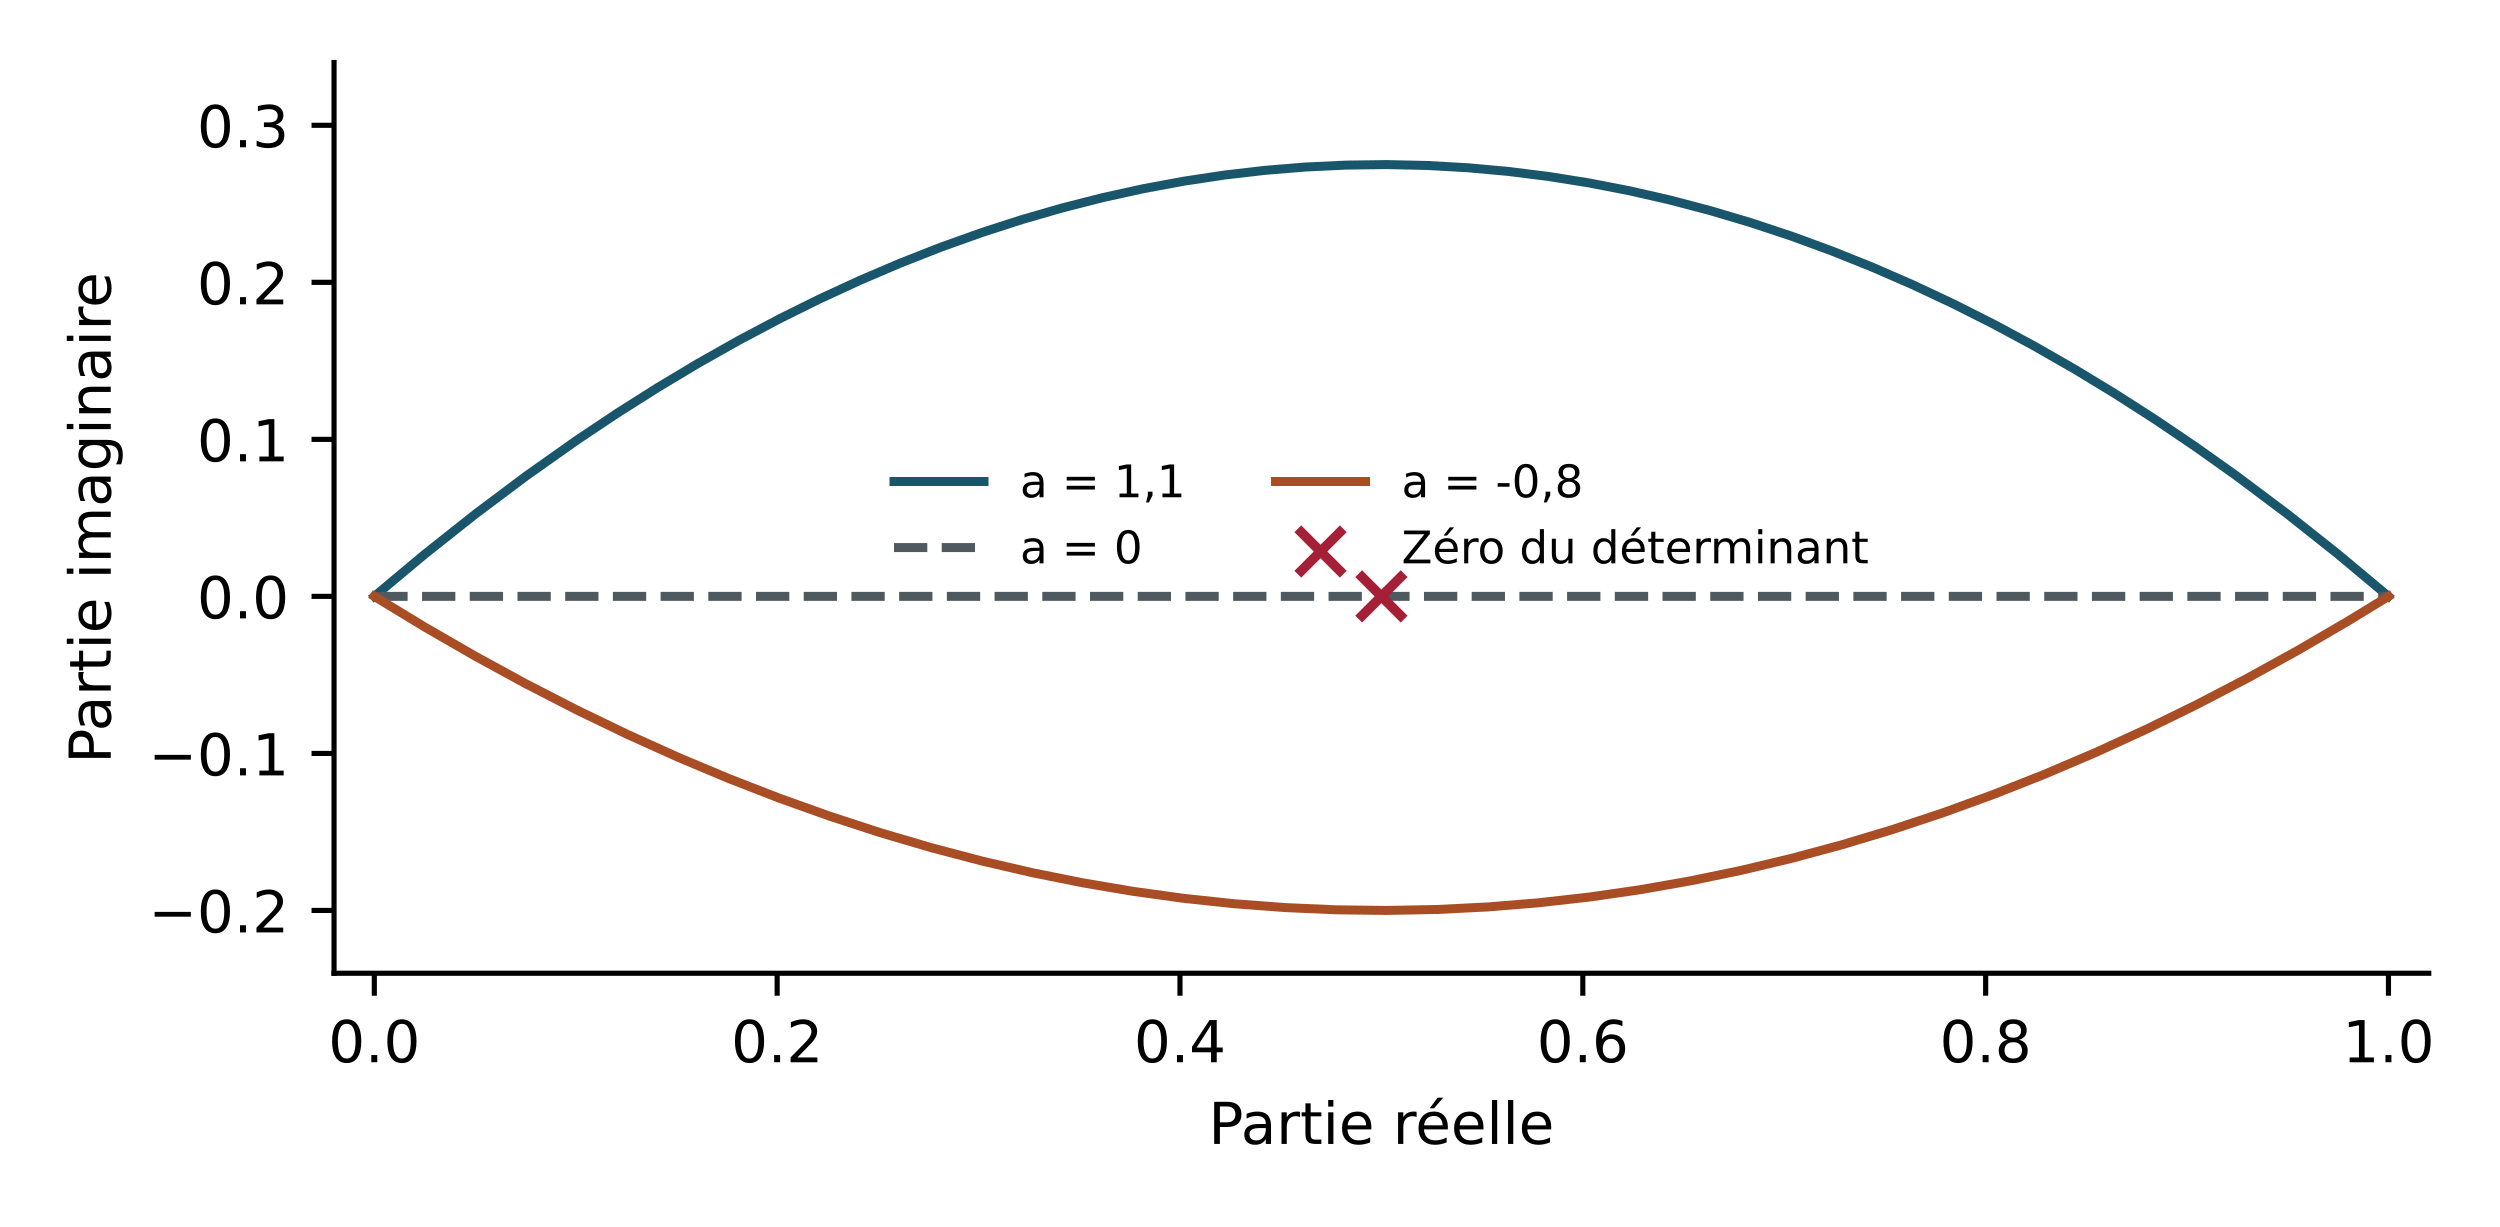
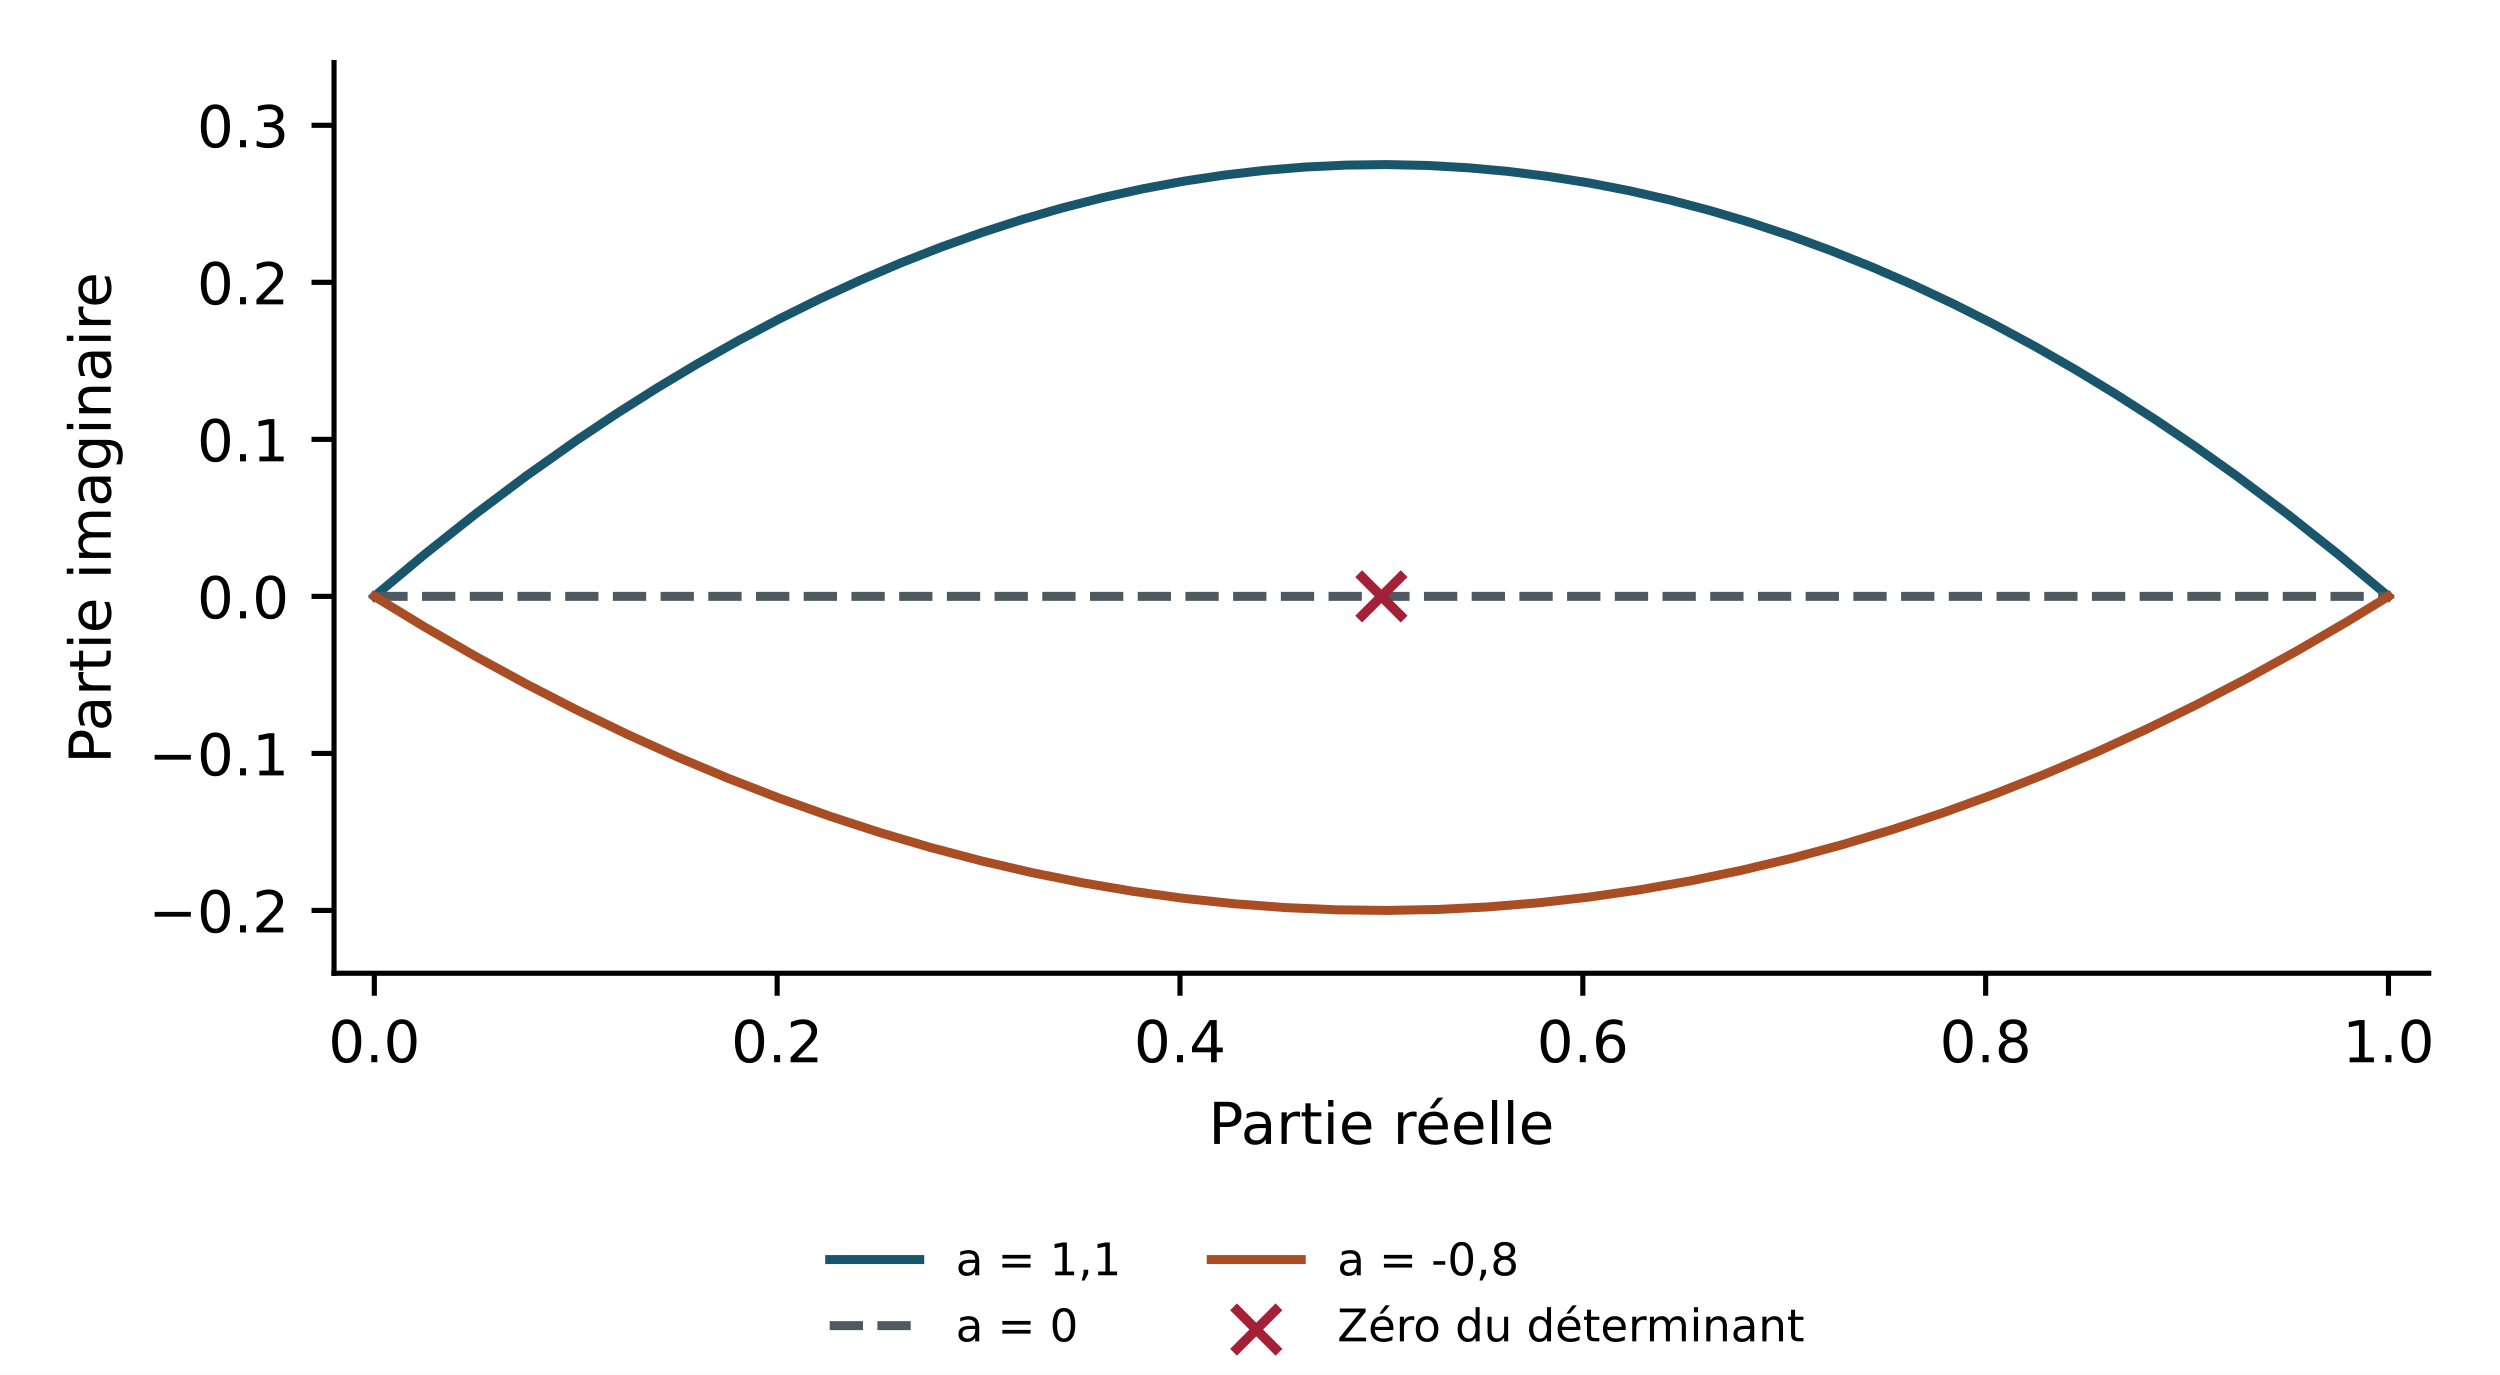
- <svg xmlns="http://www.w3.org/2000/svg" xmlns:xlink="http://www.w3.org/1999/xlink" width="388.8pt" height="190.8pt" viewBox="0 0 388.8 190.8" version="1.1">
+ <svg xmlns="http://www.w3.org/2000/svg" xmlns:xlink="http://www.w3.org/1999/xlink" width="388.8pt" height="213.8pt" viewBox="0 0 388.8 213.8" version="1.1">
  <defs>
    <style type="text/css">*{stroke-linejoin: round; stroke-linecap: butt}</style>
  </defs>
  <g id="figure_1">
    <g id="patch_1">
-       <path d="M 0 190.8 L 388.8 190.8 L 388.8 0 L 0 0 z " style="fill: #ffffff" />
+       <path d="M 0 213.8 L 388.8 213.8 L 388.8 0 L 0 0 z " style="fill: #ffffff" />
    </g>
    <g id="axes_1">
      <g id="patch_2">
        <path d="M 51.95 151.36 L 377.72 151.36 L 377.72 9.72 L 51.95 9.72 z " style="fill: #ffffff" />
      </g>
      <g id="matplotlib.axis_1">
        <g id="xtick_1">
          <g id="line2d_1">
            <defs>
              <path id="me12eb115a5" d="M 0 0 L 0 3.5 " style="stroke: #000000; stroke-width: 0.8" />
            </defs>
            <g>
              <use xlink:href="#me12eb115a5" x="58.215" y="151.36" style="stroke: #000000; stroke-width: 0.8" />
            </g>
          </g>
          <g id="text_1">
            <g transform="translate(51.05839 165.1986) scale(0.09 -0.09)">
              <defs>
                <path id="DejaVuSans-30" d="M 2034 4250 Q 1547 4250 1301 3770 Q 1056 3291 1056 2328 Q 1056 1369 1301 889 Q 1547 409 2034 409 Q 2525 409 2770 889 Q 3016 1369 3016 2328 Q 3016 3291 2770 3770 Q 2525 4250 2034 4250 z M 2034 4750 Q 2819 4750 3233 4129 Q 3647 3509 3647 2328 Q 3647 1150 3233 529 Q 2819 -91 2034 -91 Q 1250 -91 836 529 Q 422 1150 422 2328 Q 422 3509 836 4129 Q 1250 4750 2034 4750 z " transform="scale(0.015625)" />
                <path id="DejaVuSans-2e" d="M 684 794 L 1344 794 L 1344 0 L 684 0 L 684 794 z " transform="scale(0.015625)" />
              </defs>
              <use xlink:href="#DejaVuSans-30" />
              <use xlink:href="#DejaVuSans-2e" transform="translate(63.62305 0)" />
              <use xlink:href="#DejaVuSans-30" transform="translate(95.41016 0)" />
            </g>
          </g>
        </g>
        <g id="xtick_2">
          <g id="line2d_2">
            <g>
              <use xlink:href="#me12eb115a5" x="120.863" y="151.36" style="stroke: #000000; stroke-width: 0.8" />
            </g>
          </g>
          <g id="text_2">
            <g transform="translate(113.7064 165.1986) scale(0.09 -0.09)">
              <defs>
                <path id="DejaVuSans-32" d="M 1228 531 L 3431 531 L 3431 0 L 469 0 L 469 531 Q 828 903 1448 1529 Q 2069 2156 2228 2338 Q 2531 2678 2651 2914 Q 2772 3150 2772 3378 Q 2772 3750 2511 3984 Q 2250 4219 1831 4219 Q 1534 4219 1204 4116 Q 875 4013 500 3803 L 500 4441 Q 881 4594 1212 4672 Q 1544 4750 1819 4750 Q 2544 4750 2975 4387 Q 3406 4025 3406 3419 Q 3406 3131 3298 2873 Q 3191 2616 2906 2266 Q 2828 2175 2409 1742 Q 1991 1309 1228 531 z " transform="scale(0.015625)" />
              </defs>
              <use xlink:href="#DejaVuSans-30" />
              <use xlink:href="#DejaVuSans-2e" transform="translate(63.62305 0)" />
              <use xlink:href="#DejaVuSans-32" transform="translate(95.41016 0)" />
            </g>
          </g>
        </g>
        <g id="xtick_3">
          <g id="line2d_3">
            <g>
              <use xlink:href="#me12eb115a5" x="183.511" y="151.36" style="stroke: #000000; stroke-width: 0.8" />
            </g>
          </g>
          <g id="text_3">
            <g transform="translate(176.3544 165.1986) scale(0.09 -0.09)">
              <defs>
                <path id="DejaVuSans-34" d="M 2419 4116 L 825 1625 L 2419 1625 L 2419 4116 z M 2253 4666 L 3047 4666 L 3047 1625 L 3713 1625 L 3713 1100 L 3047 1100 L 3047 0 L 2419 0 L 2419 1100 L 313 1100 L 313 1709 L 2253 4666 z " transform="scale(0.015625)" />
              </defs>
              <use xlink:href="#DejaVuSans-30" />
              <use xlink:href="#DejaVuSans-2e" transform="translate(63.62305 0)" />
              <use xlink:href="#DejaVuSans-34" transform="translate(95.41016 0)" />
            </g>
          </g>
        </g>
        <g id="xtick_4">
          <g id="line2d_4">
            <g>
              <use xlink:href="#me12eb115a5" x="246.159" y="151.36" style="stroke: #000000; stroke-width: 0.8" />
            </g>
          </g>
          <g id="text_4">
            <g transform="translate(239.0024 165.1986) scale(0.09 -0.09)">
              <defs>
                <path id="DejaVuSans-36" d="M 2113 2584 Q 1688 2584 1439 2293 Q 1191 2003 1191 1497 Q 1191 994 1439 701 Q 1688 409 2113 409 Q 2538 409 2786 701 Q 3034 994 3034 1497 Q 3034 2003 2786 2293 Q 2538 2584 2113 2584 z M 3366 4563 L 3366 3988 Q 3128 4100 2886 4159 Q 2644 4219 2406 4219 Q 1781 4219 1451 3797 Q 1122 3375 1075 2522 Q 1259 2794 1537 2939 Q 1816 3084 2150 3084 Q 2853 3084 3261 2657 Q 3669 2231 3669 1497 Q 3669 778 3244 343 Q 2819 -91 2113 -91 Q 1303 -91 875 529 Q 447 1150 447 2328 Q 447 3434 972 4092 Q 1497 4750 2381 4750 Q 2619 4750 2861 4703 Q 3103 4656 3366 4563 z " transform="scale(0.015625)" />
              </defs>
              <use xlink:href="#DejaVuSans-30" />
              <use xlink:href="#DejaVuSans-2e" transform="translate(63.62305 0)" />
              <use xlink:href="#DejaVuSans-36" transform="translate(95.41016 0)" />
            </g>
          </g>
        </g>
        <g id="xtick_5">
          <g id="line2d_5">
            <g>
              <use xlink:href="#me12eb115a5" x="308.807" y="151.36" style="stroke: #000000; stroke-width: 0.8" />
            </g>
          </g>
          <g id="text_5">
            <g transform="translate(301.6504 165.1986) scale(0.09 -0.09)">
              <defs>
                <path id="DejaVuSans-38" d="M 2034 2216 Q 1584 2216 1326 1975 Q 1069 1734 1069 1313 Q 1069 891 1326 650 Q 1584 409 2034 409 Q 2484 409 2743 651 Q 3003 894 3003 1313 Q 3003 1734 2745 1975 Q 2488 2216 2034 2216 z M 1403 2484 Q 997 2584 770 2862 Q 544 3141 544 3541 Q 544 4100 942 4425 Q 1341 4750 2034 4750 Q 2731 4750 3128 4425 Q 3525 4100 3525 3541 Q 3525 3141 3298 2862 Q 3072 2584 2669 2484 Q 3125 2378 3379 2068 Q 3634 1759 3634 1313 Q 3634 634 3220 271 Q 2806 -91 2034 -91 Q 1263 -91 848 271 Q 434 634 434 1313 Q 434 1759 690 2068 Q 947 2378 1403 2484 z M 1172 3481 Q 1172 3119 1398 2916 Q 1625 2713 2034 2713 Q 2441 2713 2670 2916 Q 2900 3119 2900 3481 Q 2900 3844 2670 4047 Q 2441 4250 2034 4250 Q 1625 4250 1398 4047 Q 1172 3844 1172 3481 z " transform="scale(0.015625)" />
              </defs>
              <use xlink:href="#DejaVuSans-30" />
              <use xlink:href="#DejaVuSans-2e" transform="translate(63.62305 0)" />
              <use xlink:href="#DejaVuSans-38" transform="translate(95.41016 0)" />
            </g>
          </g>
        </g>
        <g id="xtick_6">
          <g id="line2d_6">
            <g>
              <use xlink:href="#me12eb115a5" x="371.455" y="151.36" style="stroke: #000000; stroke-width: 0.8" />
            </g>
          </g>
          <g id="text_6">
            <g transform="translate(364.2984 165.1986) scale(0.09 -0.09)">
              <defs>
                <path id="DejaVuSans-31" d="M 794 531 L 1825 531 L 1825 4091 L 703 3866 L 703 4441 L 1819 4666 L 2450 4666 L 2450 531 L 3481 531 L 3481 0 L 794 0 L 794 531 z " transform="scale(0.015625)" />
              </defs>
              <use xlink:href="#DejaVuSans-31" />
              <use xlink:href="#DejaVuSans-2e" transform="translate(63.62305 0)" />
              <use xlink:href="#DejaVuSans-30" transform="translate(95.41016 0)" />
            </g>
          </g>
        </g>
        <g id="text_7">
          <g transform="translate(187.9473 177.9089) scale(0.09 -0.09)">
            <defs>
              <path id="DejaVuSans-50" d="M 1259 4147 L 1259 2394 L 2053 2394 Q 2494 2394 2734 2622 Q 2975 2850 2975 3272 Q 2975 3691 2734 3919 Q 2494 4147 2053 4147 L 1259 4147 z M 628 4666 L 2053 4666 Q 2838 4666 3239 4311 Q 3641 3956 3641 3272 Q 3641 2581 3239 2228 Q 2838 1875 2053 1875 L 1259 1875 L 1259 0 L 628 0 L 628 4666 z " transform="scale(0.015625)" />
              <path id="DejaVuSans-61" d="M 2194 1759 Q 1497 1759 1228 1600 Q 959 1441 959 1056 Q 959 750 1161 570 Q 1363 391 1709 391 Q 2188 391 2477 730 Q 2766 1069 2766 1631 L 2766 1759 L 2194 1759 z M 3341 1997 L 3341 0 L 2766 0 L 2766 531 Q 2569 213 2275 61 Q 1981 -91 1556 -91 Q 1019 -91 701 211 Q 384 513 384 1019 Q 384 1609 779 1909 Q 1175 2209 1959 2209 L 2766 2209 L 2766 2266 Q 2766 2663 2505 2880 Q 2244 3097 1772 3097 Q 1472 3097 1187 3025 Q 903 2953 641 2809 L 641 3341 Q 956 3463 1253 3523 Q 1550 3584 1831 3584 Q 2591 3584 2966 3190 Q 3341 2797 3341 1997 z " transform="scale(0.015625)" />
              <path id="DejaVuSans-72" d="M 2631 2963 Q 2534 3019 2420 3045 Q 2306 3072 2169 3072 Q 1681 3072 1420 2755 Q 1159 2438 1159 1844 L 1159 0 L 581 0 L 581 3500 L 1159 3500 L 1159 2956 Q 1341 3275 1631 3429 Q 1922 3584 2338 3584 Q 2397 3584 2469 3576 Q 2541 3569 2628 3553 L 2631 2963 z " transform="scale(0.015625)" />
              <path id="DejaVuSans-74" d="M 1172 4494 L 1172 3500 L 2356 3500 L 2356 3053 L 1172 3053 L 1172 1153 Q 1172 725 1289 603 Q 1406 481 1766 481 L 2356 481 L 2356 0 L 1766 0 Q 1100 0 847 248 Q 594 497 594 1153 L 594 3053 L 172 3053 L 172 3500 L 594 3500 L 594 4494 L 1172 4494 z " transform="scale(0.015625)" />
              <path id="DejaVuSans-69" d="M 603 3500 L 1178 3500 L 1178 0 L 603 0 L 603 3500 z M 603 4863 L 1178 4863 L 1178 4134 L 603 4134 L 603 4863 z " transform="scale(0.015625)" />
              <path id="DejaVuSans-65" d="M 3597 1894 L 3597 1613 L 953 1613 Q 991 1019 1311 708 Q 1631 397 2203 397 Q 2534 397 2845 478 Q 3156 559 3463 722 L 3463 178 Q 3153 47 2828 -22 Q 2503 -91 2169 -91 Q 1331 -91 842 396 Q 353 884 353 1716 Q 353 2575 817 3079 Q 1281 3584 2069 3584 Q 2775 3584 3186 3129 Q 3597 2675 3597 1894 z M 3022 2063 Q 3016 2534 2758 2815 Q 2500 3097 2075 3097 Q 1594 3097 1305 2825 Q 1016 2553 972 2059 L 3022 2063 z " transform="scale(0.015625)" />
              <path id="DejaVuSans-20" transform="scale(0.015625)" />
              <path id="DejaVuSans-e9" d="M 3597 1894 L 3597 1613 L 953 1613 Q 991 1019 1311 708 Q 1631 397 2203 397 Q 2534 397 2845 478 Q 3156 559 3463 722 L 3463 178 Q 3153 47 2828 -22 Q 2503 -91 2169 -91 Q 1331 -91 842 396 Q 353 884 353 1716 Q 353 2575 817 3079 Q 1281 3584 2069 3584 Q 2775 3584 3186 3129 Q 3597 2675 3597 1894 z M 3022 2063 Q 3016 2534 2758 2815 Q 2500 3097 2075 3097 Q 1594 3097 1305 2825 Q 1016 2553 972 2059 L 3022 2063 z M 2466 5119 L 3088 5119 L 2070 3944 L 1591 3944 L 2466 5119 z " transform="scale(0.015625)" />
              <path id="DejaVuSans-6c" d="M 603 4863 L 1178 4863 L 1178 0 L 603 0 L 603 4863 z " transform="scale(0.015625)" />
            </defs>
            <use xlink:href="#DejaVuSans-50" />
            <use xlink:href="#DejaVuSans-61" transform="translate(55.80273 0)" />
            <use xlink:href="#DejaVuSans-72" transform="translate(117.082 0)" />
            <use xlink:href="#DejaVuSans-74" transform="translate(158.1953 0)" />
            <use xlink:href="#DejaVuSans-69" transform="translate(197.4043 0)" />
            <use xlink:href="#DejaVuSans-65" transform="translate(225.1875 0)" />
            <use xlink:href="#DejaVuSans-20" transform="translate(286.7109 0)" />
            <use xlink:href="#DejaVuSans-72" transform="translate(318.498 0)" />
            <use xlink:href="#DejaVuSans-e9" transform="translate(357.3613 0)" />
            <use xlink:href="#DejaVuSans-65" transform="translate(418.8848 0)" />
            <use xlink:href="#DejaVuSans-6c" transform="translate(480.4082 0)" />
            <use xlink:href="#DejaVuSans-6c" transform="translate(508.1914 0)" />
            <use xlink:href="#DejaVuSans-65" transform="translate(535.9746 0)" />
          </g>
        </g>
      </g>
      <g id="matplotlib.axis_2">
        <g id="ytick_1">
          <g id="line2d_7">
            <defs>
              <path id="mdb52553818" d="M 0 0 L -3.5 0 " style="stroke: #000000; stroke-width: 0.8" />
            </defs>
            <g>
              <use xlink:href="#mdb52553818" x="51.95" y="141.592" style="stroke: #000000; stroke-width: 0.8" />
            </g>
          </g>
          <g id="text_8">
            <g transform="translate(23.09547 145.011) scale(0.09 -0.09)">
              <defs>
                <path id="DejaVuSans-2212" d="M 678 2272 L 4684 2272 L 4684 1741 L 678 1741 L 678 2272 z " transform="scale(0.015625)" />
              </defs>
              <use xlink:href="#DejaVuSans-2212" />
              <use xlink:href="#DejaVuSans-30" transform="translate(83.78906 0)" />
              <use xlink:href="#DejaVuSans-2e" transform="translate(147.4121 0)" />
              <use xlink:href="#DejaVuSans-32" transform="translate(179.1992 0)" />
            </g>
          </g>
        </g>
        <g id="ytick_2">
          <g id="line2d_8">
            <g>
              <use xlink:href="#mdb52553818" x="51.95" y="117.171" style="stroke: #000000; stroke-width: 0.8" />
            </g>
          </g>
          <g id="text_9">
            <g transform="translate(23.09547 120.5903) scale(0.09 -0.09)">
              <use xlink:href="#DejaVuSans-2212" />
              <use xlink:href="#DejaVuSans-30" transform="translate(83.78906 0)" />
              <use xlink:href="#DejaVuSans-2e" transform="translate(147.4121 0)" />
              <use xlink:href="#DejaVuSans-31" transform="translate(179.1992 0)" />
            </g>
          </g>
        </g>
        <g id="ytick_3">
          <g id="line2d_9">
            <g>
              <use xlink:href="#mdb52553818" x="51.95" y="92.75" style="stroke: #000000; stroke-width: 0.8" />
            </g>
          </g>
          <g id="text_10">
            <g transform="translate(30.63719 96.16964) scale(0.09 -0.09)">
              <use xlink:href="#DejaVuSans-30" />
              <use xlink:href="#DejaVuSans-2e" transform="translate(63.62305 0)" />
              <use xlink:href="#DejaVuSans-30" transform="translate(95.41016 0)" />
            </g>
          </g>
        </g>
        <g id="ytick_4">
          <g id="line2d_10">
            <g>
              <use xlink:href="#mdb52553818" x="51.95" y="68.33" style="stroke: #000000; stroke-width: 0.8" />
            </g>
          </g>
          <g id="text_11">
            <g transform="translate(30.63719 71.74895) scale(0.09 -0.09)">
              <use xlink:href="#DejaVuSans-30" />
              <use xlink:href="#DejaVuSans-2e" transform="translate(63.62305 0)" />
              <use xlink:href="#DejaVuSans-31" transform="translate(95.41016 0)" />
            </g>
          </g>
        </g>
        <g id="ytick_5">
          <g id="line2d_11">
            <g>
              <use xlink:href="#mdb52553818" x="51.95" y="43.909" style="stroke: #000000; stroke-width: 0.8" />
            </g>
          </g>
          <g id="text_12">
            <g transform="translate(30.63719 47.32826) scale(0.09 -0.09)">
              <use xlink:href="#DejaVuSans-30" />
              <use xlink:href="#DejaVuSans-2e" transform="translate(63.62305 0)" />
              <use xlink:href="#DejaVuSans-32" transform="translate(95.41016 0)" />
            </g>
          </g>
        </g>
        <g id="ytick_6">
          <g id="line2d_12">
            <g>
              <use xlink:href="#mdb52553818" x="51.95" y="19.488" style="stroke: #000000; stroke-width: 0.8" />
            </g>
          </g>
          <g id="text_13">
            <g transform="translate(30.63719 22.90757) scale(0.09 -0.09)">
              <defs>
                <path id="DejaVuSans-33" d="M 2597 2516 Q 3050 2419 3304 2112 Q 3559 1806 3559 1356 Q 3559 666 3084 287 Q 2609 -91 1734 -91 Q 1441 -91 1130 -33 Q 819 25 488 141 L 488 750 Q 750 597 1062 519 Q 1375 441 1716 441 Q 2309 441 2620 675 Q 2931 909 2931 1356 Q 2931 1769 2642 2001 Q 2353 2234 1838 2234 L 1294 2234 L 1294 2753 L 1863 2753 Q 2328 2753 2575 2939 Q 2822 3125 2822 3475 Q 2822 3834 2567 4026 Q 2313 4219 1838 4219 Q 1578 4219 1281 4162 Q 984 4106 628 3988 L 628 4550 Q 988 4650 1302 4700 Q 1616 4750 1894 4750 Q 2613 4750 3031 4423 Q 3450 4097 3450 3541 Q 3450 3153 3228 2886 Q 3006 2619 2597 2516 z " transform="scale(0.015625)" />
              </defs>
              <use xlink:href="#DejaVuSans-30" />
              <use xlink:href="#DejaVuSans-2e" transform="translate(63.62305 0)" />
              <use xlink:href="#DejaVuSans-33" transform="translate(95.41016 0)" />
            </g>
          </g>
        </g>
        <g id="text_14">
          <g transform="translate(17.22375 118.7471) rotate(-90) scale(0.09 -0.09)">
            <defs>
              <path id="DejaVuSans-6d" d="M 3328 2828 Q 3544 3216 3844 3400 Q 4144 3584 4550 3584 Q 5097 3584 5394 3201 Q 5691 2819 5691 2113 L 5691 0 L 5113 0 L 5113 2094 Q 5113 2597 4934 2840 Q 4756 3084 4391 3084 Q 3944 3084 3684 2787 Q 3425 2491 3425 1978 L 3425 0 L 2847 0 L 2847 2094 Q 2847 2600 2669 2842 Q 2491 3084 2119 3084 Q 1678 3084 1418 2786 Q 1159 2488 1159 1978 L 1159 0 L 581 0 L 581 3500 L 1159 3500 L 1159 2956 Q 1356 3278 1631 3431 Q 1906 3584 2284 3584 Q 2666 3584 2933 3390 Q 3200 3197 3328 2828 z " transform="scale(0.015625)" />
              <path id="DejaVuSans-67" d="M 2906 1791 Q 2906 2416 2648 2759 Q 2391 3103 1925 3103 Q 1463 3103 1205 2759 Q 947 2416 947 1791 Q 947 1169 1205 825 Q 1463 481 1925 481 Q 2391 481 2648 825 Q 2906 1169 2906 1791 z M 3481 434 Q 3481 -459 3084 -895 Q 2688 -1331 1869 -1331 Q 1566 -1331 1297 -1286 Q 1028 -1241 775 -1147 L 775 -588 Q 1028 -725 1275 -790 Q 1522 -856 1778 -856 Q 2344 -856 2625 -561 Q 2906 -266 2906 331 L 2906 616 Q 2728 306 2450 153 Q 2172 0 1784 0 Q 1141 0 747 490 Q 353 981 353 1791 Q 353 2603 747 3093 Q 1141 3584 1784 3584 Q 2172 3584 2450 3431 Q 2728 3278 2906 2969 L 2906 3500 L 3481 3500 L 3481 434 z " transform="scale(0.015625)" />
              <path id="DejaVuSans-6e" d="M 3513 2113 L 3513 0 L 2938 0 L 2938 2094 Q 2938 2591 2744 2837 Q 2550 3084 2163 3084 Q 1697 3084 1428 2787 Q 1159 2491 1159 1978 L 1159 0 L 581 0 L 581 3500 L 1159 3500 L 1159 2956 Q 1366 3272 1645 3428 Q 1925 3584 2291 3584 Q 2894 3584 3203 3211 Q 3513 2838 3513 2113 z " transform="scale(0.015625)" />
            </defs>
            <use xlink:href="#DejaVuSans-50" />
            <use xlink:href="#DejaVuSans-61" transform="translate(55.80273 0)" />
            <use xlink:href="#DejaVuSans-72" transform="translate(117.082 0)" />
            <use xlink:href="#DejaVuSans-74" transform="translate(158.1953 0)" />
            <use xlink:href="#DejaVuSans-69" transform="translate(197.4043 0)" />
            <use xlink:href="#DejaVuSans-65" transform="translate(225.1875 0)" />
            <use xlink:href="#DejaVuSans-20" transform="translate(286.7109 0)" />
            <use xlink:href="#DejaVuSans-69" transform="translate(318.498 0)" />
            <use xlink:href="#DejaVuSans-6d" transform="translate(346.2812 0)" />
            <use xlink:href="#DejaVuSans-61" transform="translate(443.6934 0)" />
            <use xlink:href="#DejaVuSans-67" transform="translate(504.9727 0)" />
            <use xlink:href="#DejaVuSans-69" transform="translate(568.4492 0)" />
            <use xlink:href="#DejaVuSans-6e" transform="translate(596.2324 0)" />
            <use xlink:href="#DejaVuSans-61" transform="translate(659.6113 0)" />
            <use xlink:href="#DejaVuSans-69" transform="translate(720.8906 0)" />
            <use xlink:href="#DejaVuSans-72" transform="translate(748.6738 0)" />
            <use xlink:href="#DejaVuSans-65" transform="translate(787.5371 0)" />
          </g>
        </g>
      </g>
      <g id="line2d_13">
        <path d="M 58.215 92.75 L 66.085 86.17 L 73.956 79.93 L 81.826 74.028 L 89.696 68.466 L 95.992 64.26 L 102.289 60.272 L 108.585 56.5 L 114.881 52.946 L 121.178 49.608 L 127.474 46.488 L 133.77 43.585 L 140.066 40.898 L 146.363 38.429 L 152.659 36.177 L 158.955 34.142 L 165.252 32.324 L 171.548 30.723 L 177.844 29.34 L 184.14 28.173 L 190.437 27.223 L 196.733 26.491 L 203.029 25.975 L 209.326 25.677 L 215.622 25.595 L 221.918 25.731 L 228.214 26.084 L 234.511 26.653 L 240.807 27.44 L 247.103 28.444 L 253.4 29.665 L 259.696 31.103 L 265.992 32.758 L 272.288 34.631 L 278.585 36.72 L 284.881 39.026 L 291.177 41.55 L 297.474 44.29 L 303.77 47.248 L 310.066 50.422 L 316.362 53.814 L 322.659 57.423 L 328.955 61.248 L 335.251 65.291 L 341.547 69.551 L 347.844 74.028 L 355.714 79.93 L 363.584 86.17 L 371.455 92.75 L 371.455 92.75 " clip-path="url(#pdc635be11e)" style="fill: none; stroke: #19566b; stroke-width: 1.4; stroke-linecap: square" />
      </g>
      <g id="line2d_14">
        <path d="M 58.215 92.75 L 371.455 92.75 L 371.455 92.75 " clip-path="url(#pdc635be11e)" style="fill: none; stroke-dasharray: 5.18,2.24; stroke-dashoffset: 0; stroke: #4e5a60; stroke-width: 1.4" />
      </g>
      <g id="line2d_15">
        <path d="M 58.215 92.75 L 66.085 97.536 L 73.956 102.074 L 81.826 106.366 L 89.696 110.412 L 97.567 114.21 L 105.437 117.762 L 113.307 121.068 L 121.178 124.126 L 129.048 126.938 L 136.918 129.504 L 144.789 131.822 L 152.659 133.894 L 160.529 135.72 L 168.4 137.298 L 176.27 138.63 L 184.14 139.716 L 192.011 140.554 L 199.881 141.146 L 207.751 141.492 L 215.622 141.59 L 223.492 141.442 L 231.363 141.048 L 239.233 140.406 L 247.103 139.518 L 254.974 138.384 L 262.844 137.002 L 270.714 135.374 L 278.585 133.5 L 286.455 131.378 L 294.325 129.01 L 302.196 126.396 L 310.066 123.534 L 317.936 120.426 L 325.807 117.072 L 333.677 113.47 L 341.547 109.622 L 349.418 105.528 L 357.288 101.186 L 365.159 96.598 L 371.455 92.75 L 371.455 92.75 " clip-path="url(#pdc635be11e)" style="fill: none; stroke: #a94d25; stroke-width: 1.4; stroke-linecap: square" />
      </g>
      <g id="patch_3">
        <path d="M 51.95 151.36 L 51.95 9.72 " style="fill: none; stroke: #000000; stroke-width: 0.8; stroke-linejoin: miter; stroke-linecap: square" />
      </g>
      <g id="patch_4">
        <path d="M 51.95 151.36 L 377.72 151.36 " style="fill: none; stroke: #000000; stroke-width: 0.8; stroke-linejoin: miter; stroke-linecap: square" />
      </g>
      <g id="PathCollection_1">
        <defs>
          <path id="m07dbdd3425" d="M -3.536 3.536 L 3.536 -3.536 M -3.536 -3.536 L 3.536 3.536 " style="stroke: #a32037; stroke-width: 1.5" />
        </defs>
        <g clip-path="url(#pdc635be11e)">
          <use xlink:href="#m07dbdd3425" x="214.835" y="92.75" style="fill: #a32037; stroke: #a32037; stroke-width: 1.5" />
        </g>
      </g>
-       <g id="legend_1">
+       <g id="legend_1" transform="translate(-10 121)">
        <g id="line2d_16">
          <path d="M 139.035 74.884 L 146.035 74.884 L 153.035 74.884 " style="fill: none; stroke: #19566b; stroke-width: 1.4; stroke-linecap: square" />
        </g>
        <g id="text_15">
          <g transform="translate(158.6352 77.33422) scale(0.07 -0.07)">
            <defs>
              <path id="DejaVuSans-3d" d="M 678 2906 L 4684 2906 L 4684 2381 L 678 2381 L 678 2906 z M 678 1631 L 4684 1631 L 4684 1100 L 678 1100 L 678 1631 z " transform="scale(0.015625)" />
              <path id="DejaVuSans-2c" d="M 750 794 L 1409 794 L 1409 256 L 897 -744 L 494 -744 L 750 256 L 750 794 z " transform="scale(0.015625)" />
            </defs>
            <use xlink:href="#DejaVuSans-61" />
            <use xlink:href="#DejaVuSans-20" transform="translate(61.2793 0)" />
            <use xlink:href="#DejaVuSans-3d" transform="translate(93.06641 0)" />
            <use xlink:href="#DejaVuSans-20" transform="translate(176.8555 0)" />
            <use xlink:href="#DejaVuSans-31" transform="translate(208.6426 0)" />
            <use xlink:href="#DejaVuSans-2c" transform="translate(272.2656 0)" />
            <use xlink:href="#DejaVuSans-31" transform="translate(304.0527 0)" />
          </g>
        </g>
        <g id="line2d_17">
          <path d="M 139.035 85.159 L 146.035 85.159 L 153.035 85.159 " style="fill: none; stroke-dasharray: 5.18,2.24; stroke-dashoffset: 0; stroke: #4e5a60; stroke-width: 1.4" />
        </g>
        <g id="text_16">
          <g transform="translate(158.6352 87.60891) scale(0.07 -0.07)">
            <use xlink:href="#DejaVuSans-61" />
            <use xlink:href="#DejaVuSans-20" transform="translate(61.2793 0)" />
            <use xlink:href="#DejaVuSans-3d" transform="translate(93.06641 0)" />
            <use xlink:href="#DejaVuSans-20" transform="translate(176.8555 0)" />
            <use xlink:href="#DejaVuSans-30" transform="translate(208.6426 0)" />
          </g>
        </g>
        <g id="line2d_18">
          <path d="M 198.372 74.884 L 205.372 74.884 L 212.372 74.884 " style="fill: none; stroke: #a94d25; stroke-width: 1.4; stroke-linecap: square" />
        </g>
        <g id="text_17">
          <g transform="translate(217.9722 77.33422) scale(0.07 -0.07)">
            <defs>
              <path id="DejaVuSans-2d" d="M 313 2009 L 1997 2009 L 1997 1497 L 313 1497 L 313 2009 z " transform="scale(0.015625)" />
            </defs>
            <use xlink:href="#DejaVuSans-61" />
            <use xlink:href="#DejaVuSans-20" transform="translate(61.2793 0)" />
            <use xlink:href="#DejaVuSans-3d" transform="translate(93.06641 0)" />
            <use xlink:href="#DejaVuSans-20" transform="translate(176.8555 0)" />
            <use xlink:href="#DejaVuSans-2d" transform="translate(208.6426 0)" />
            <use xlink:href="#DejaVuSans-30" transform="translate(244.7266 0)" />
            <use xlink:href="#DejaVuSans-2c" transform="translate(308.3496 0)" />
            <use xlink:href="#DejaVuSans-38" transform="translate(340.1367 0)" />
          </g>
        </g>
        <g id="PathCollection_2">
          <g>
            <use xlink:href="#m07dbdd3425" x="205.372" y="85.771" style="fill: #a32037; stroke: #a32037; stroke-width: 1.5" />
          </g>
        </g>
        <g id="text_18">
          <g transform="translate(217.9722 87.60891) scale(0.07 -0.07)">
            <defs>
              <path id="DejaVuSans-5a" d="M 359 4666 L 4025 4666 L 4025 4184 L 1075 531 L 4097 531 L 4097 0 L 288 0 L 288 481 L 3238 4134 L 359 4134 L 359 4666 z " transform="scale(0.015625)" />
              <path id="DejaVuSans-6f" d="M 1959 3097 Q 1497 3097 1228 2736 Q 959 2375 959 1747 Q 959 1119 1226 758 Q 1494 397 1959 397 Q 2419 397 2687 759 Q 2956 1122 2956 1747 Q 2956 2369 2687 2733 Q 2419 3097 1959 3097 z M 1959 3584 Q 2709 3584 3137 3096 Q 3566 2609 3566 1747 Q 3566 888 3137 398 Q 2709 -91 1959 -91 Q 1206 -91 779 398 Q 353 888 353 1747 Q 353 2609 779 3096 Q 1206 3584 1959 3584 z " transform="scale(0.015625)" />
              <path id="DejaVuSans-64" d="M 2906 2969 L 2906 4863 L 3481 4863 L 3481 0 L 2906 0 L 2906 525 Q 2725 213 2448 61 Q 2172 -91 1784 -91 Q 1150 -91 751 415 Q 353 922 353 1747 Q 353 2572 751 3078 Q 1150 3584 1784 3584 Q 2172 3584 2448 3432 Q 2725 3281 2906 2969 z M 947 1747 Q 947 1113 1208 752 Q 1469 391 1925 391 Q 2381 391 2643 752 Q 2906 1113 2906 1747 Q 2906 2381 2643 2742 Q 2381 3103 1925 3103 Q 1469 3103 1208 2742 Q 947 2381 947 1747 z " transform="scale(0.015625)" />
              <path id="DejaVuSans-75" d="M 544 1381 L 544 3500 L 1119 3500 L 1119 1403 Q 1119 906 1312 657 Q 1506 409 1894 409 Q 2359 409 2629 706 Q 2900 1003 2900 1516 L 2900 3500 L 3475 3500 L 3475 0 L 2900 0 L 2900 538 Q 2691 219 2414 64 Q 2138 -91 1772 -91 Q 1169 -91 856 284 Q 544 659 544 1381 z M 1991 3584 L 1991 3584 z " transform="scale(0.015625)" />
            </defs>
            <use xlink:href="#DejaVuSans-5a" />
            <use xlink:href="#DejaVuSans-e9" transform="translate(68.50586 0)" />
            <use xlink:href="#DejaVuSans-72" transform="translate(130.0293 0)" />
            <use xlink:href="#DejaVuSans-6f" transform="translate(168.8926 0)" />
            <use xlink:href="#DejaVuSans-20" transform="translate(230.0742 0)" />
            <use xlink:href="#DejaVuSans-64" transform="translate(261.8613 0)" />
            <use xlink:href="#DejaVuSans-75" transform="translate(325.3379 0)" />
            <use xlink:href="#DejaVuSans-20" transform="translate(388.7168 0)" />
            <use xlink:href="#DejaVuSans-64" transform="translate(420.5039 0)" />
            <use xlink:href="#DejaVuSans-e9" transform="translate(483.9805 0)" />
            <use xlink:href="#DejaVuSans-74" transform="translate(545.5039 0)" />
            <use xlink:href="#DejaVuSans-65" transform="translate(584.7129 0)" />
            <use xlink:href="#DejaVuSans-72" transform="translate(646.2363 0)" />
            <use xlink:href="#DejaVuSans-6d" transform="translate(685.5996 0)" />
            <use xlink:href="#DejaVuSans-69" transform="translate(783.0117 0)" />
            <use xlink:href="#DejaVuSans-6e" transform="translate(810.7949 0)" />
            <use xlink:href="#DejaVuSans-61" transform="translate(874.1738 0)" />
            <use xlink:href="#DejaVuSans-6e" transform="translate(935.4531 0)" />
            <use xlink:href="#DejaVuSans-74" transform="translate(998.832 0)" />
          </g>
        </g>
      </g>
    </g>
  </g>
  <defs>
    <clipPath id="pdc635be11e">
      <rect x="51.95" y="9.72" width="325.77" height="141.64" />
    </clipPath>
  </defs>
</svg>
